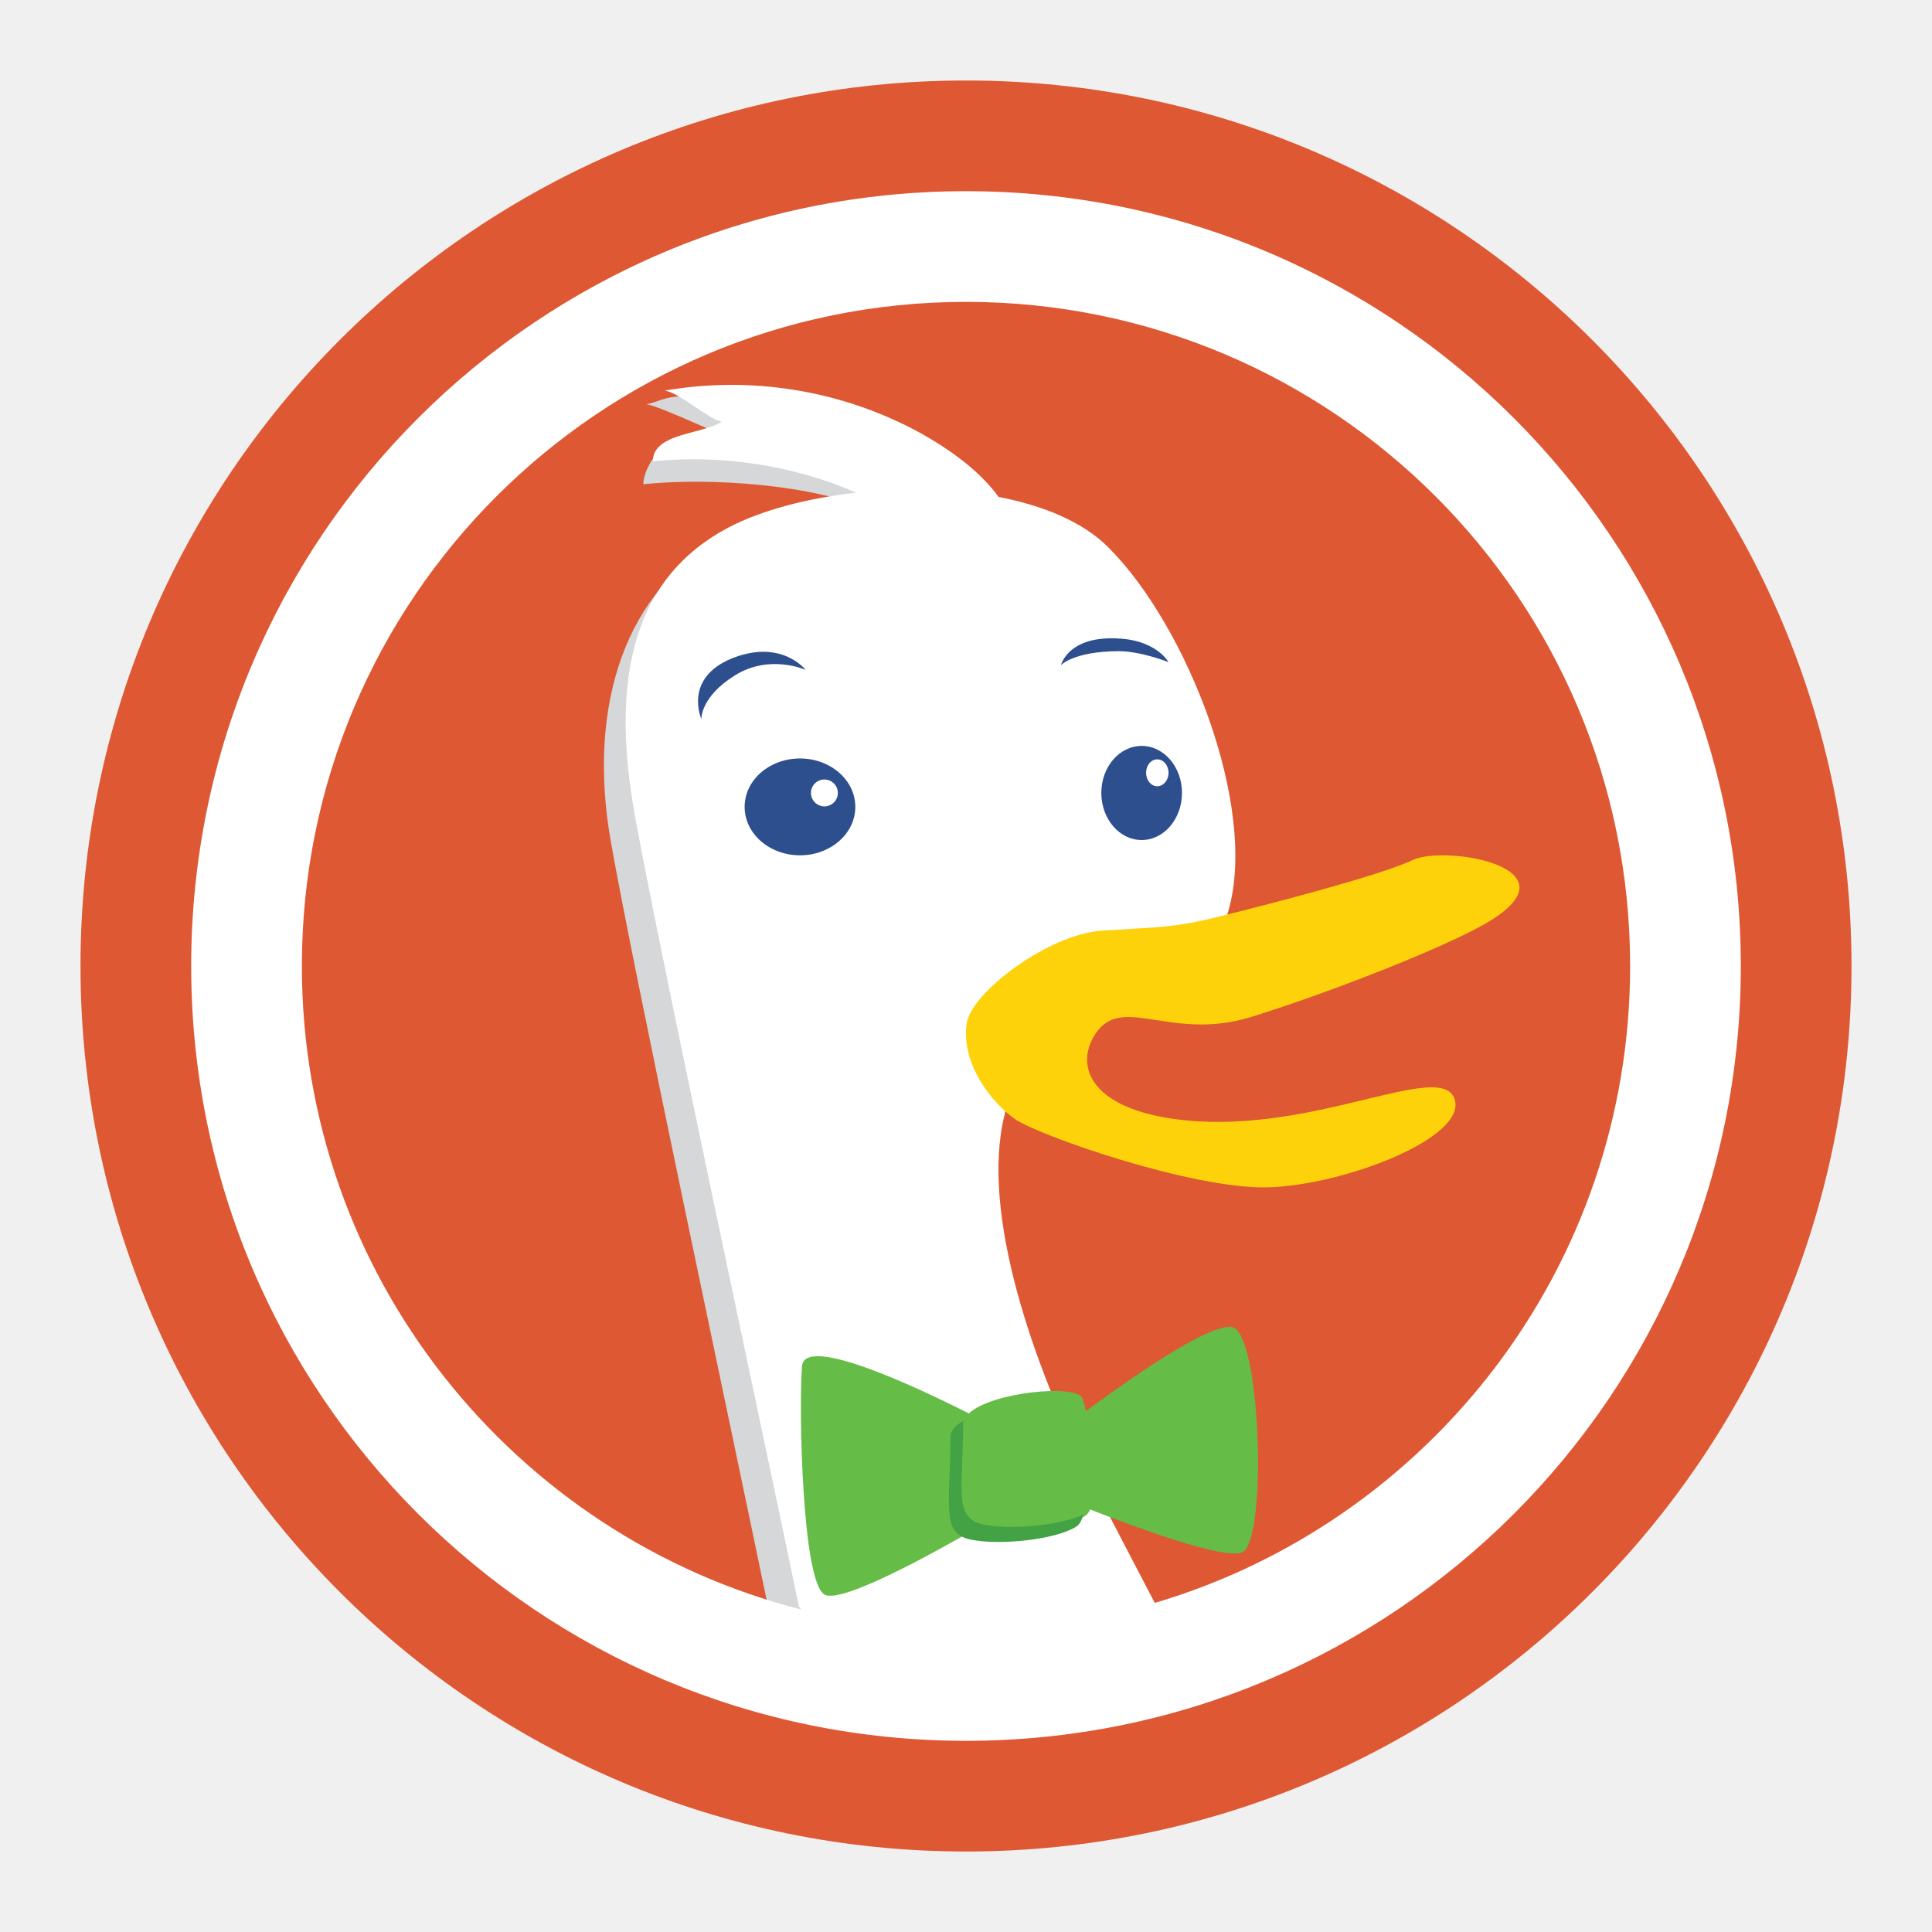
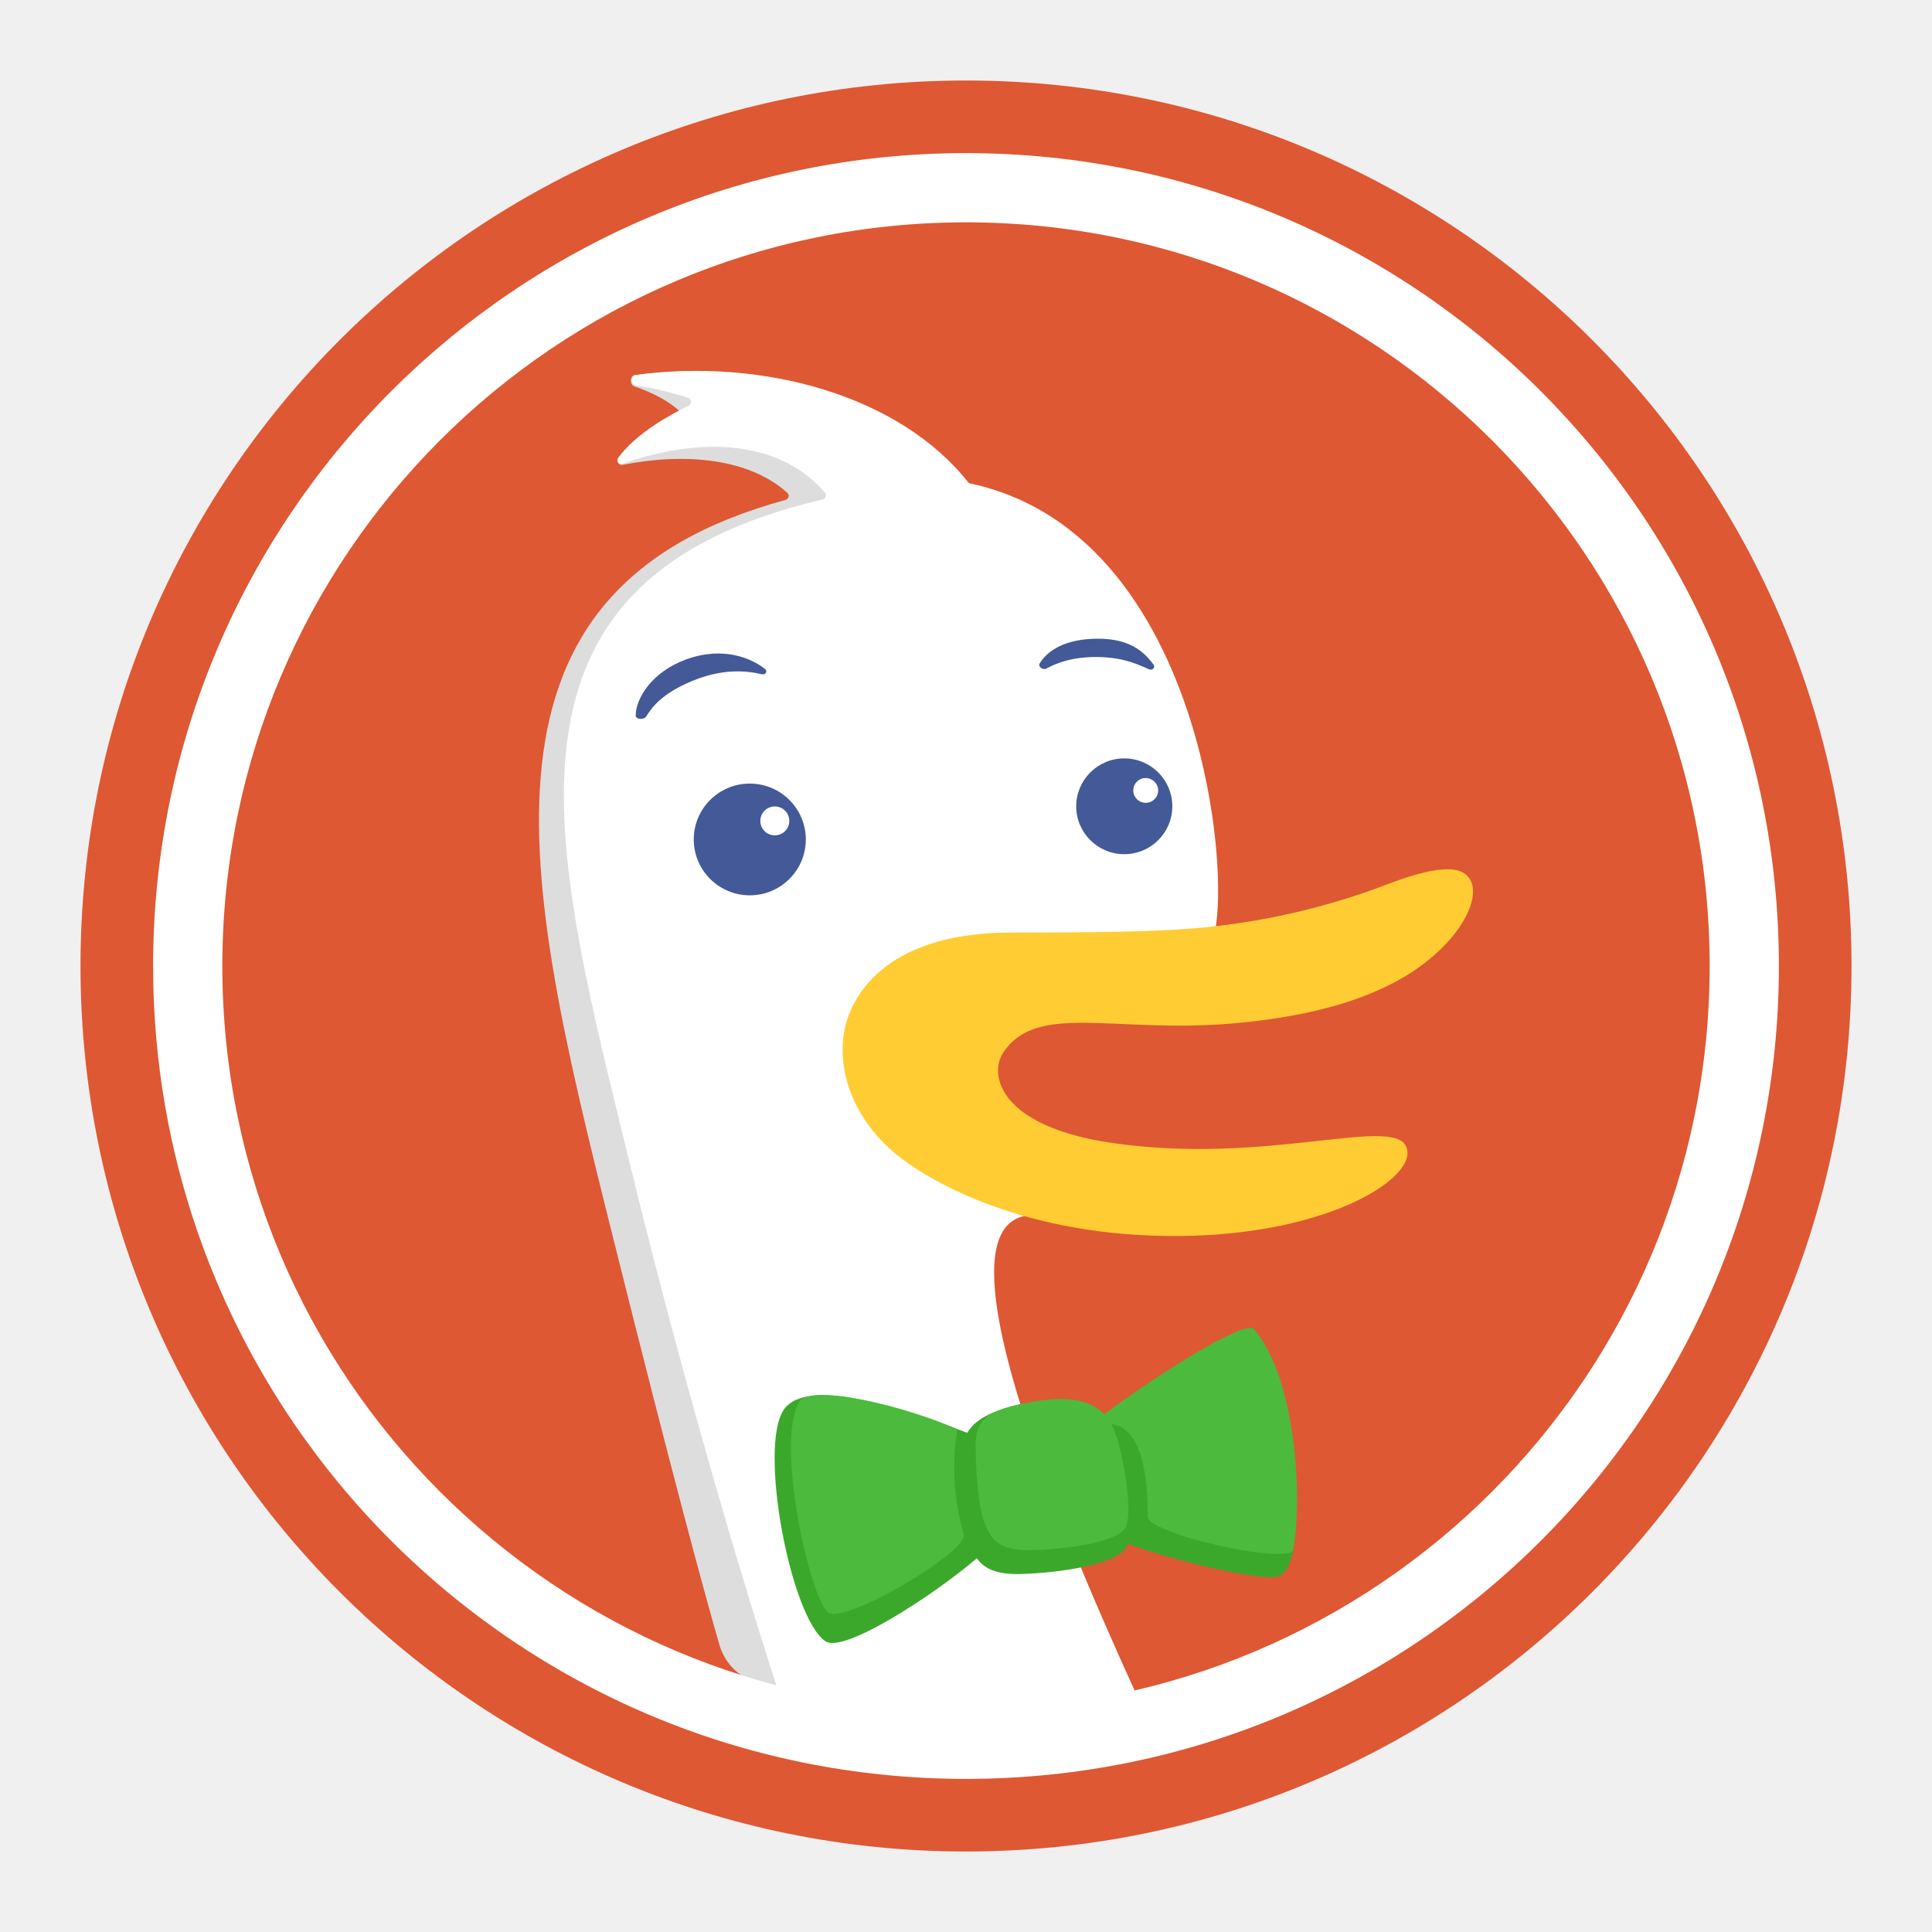
<svg xmlns="http://www.w3.org/2000/svg" width="24" height="24" viewBox="0 0 24 24" fill="none">
-   <path d="M12 23C18.075 23 23 18.075 23 12C23 5.925 18.075 1 12 1C5.925 1 1 5.925 1 12C1 18.075 5.925 23 12 23Z" fill="#DE5833" />
-   <path d="M14.015 20.294C13.675 19.636 13.365 19.044 13.157 18.631C12.493 17.288 11.824 15.398 12.127 14.178C12.182 13.956 11.501 5.97 11.019 5.712C10.484 5.425 9.321 5.046 8.718 4.944C8.297 4.876 8.203 4.995 8.027 5.022C8.194 5.039 8.984 5.431 9.136 5.453C8.984 5.558 8.532 5.45 8.244 5.579C8.098 5.647 7.989 5.897 7.992 6.015C8.815 5.931 10.101 6.013 10.863 6.353C10.257 6.423 9.336 6.5 8.941 6.71C7.792 7.319 7.285 8.745 7.588 10.455C7.868 12.046 9.044 17.561 9.546 19.984C10.431 20.288 11.378 20.455 12.364 20.455C12.929 20.455 13.48 20.398 14.015 20.294Z" fill="#D5D7D8" />
-   <path fill-rule="evenodd" clip-rule="evenodd" d="M21.625 12C21.625 17.316 17.316 21.625 12 21.625C6.684 21.625 2.375 17.316 2.375 12C2.375 6.684 6.684 2.375 12 2.375C17.316 2.375 21.625 6.684 21.625 12ZM9.957 19.995L9.924 19.957C9.785 19.282 9.573 18.28 9.336 17.161C8.781 14.538 8.092 11.276 7.883 10.109C7.577 8.393 7.883 7.167 9.051 6.552C9.451 6.342 10.021 6.189 10.633 6.12C9.862 5.778 8.947 5.645 8.111 5.73C8.109 5.498 8.377 5.427 8.628 5.361C8.759 5.326 8.886 5.292 8.966 5.238C8.893 5.227 8.766 5.142 8.636 5.055C8.493 4.96 8.346 4.861 8.257 4.852C9.319 4.67 10.41 4.841 11.363 5.341C11.849 5.602 12.193 5.881 12.405 6.173C12.958 6.28 13.447 6.479 13.768 6.799C14.751 7.781 15.627 10.021 15.261 11.31C15.157 11.667 14.921 11.929 14.625 12.144C14.397 12.31 14.275 12.268 14.122 12.216C13.89 12.135 13.585 12.03 12.722 12.595C12.595 12.678 12.555 13.13 12.523 13.478C12.509 13.639 12.497 13.778 12.479 13.849C12.173 15.074 12.847 16.972 13.521 18.322C13.65 18.579 13.819 18.903 14.01 19.27C14.116 19.473 14.229 19.688 14.345 19.912C17.759 18.902 20.25 15.742 20.25 12C20.25 7.444 16.556 3.75 12 3.75C7.444 3.75 3.75 7.444 3.75 12C3.75 15.851 6.389 19.086 9.957 19.995Z" fill="white" />
-   <path d="M9.938 10.625C10.317 10.625 10.625 10.356 10.625 10.023C10.625 9.691 10.317 9.422 9.938 9.422C9.558 9.422 9.25 9.691 9.25 10.023C9.25 10.356 9.558 10.625 9.938 10.625Z" fill="#2D4F8E" />
-   <path d="M10.241 10.017C10.333 10.017 10.408 9.942 10.408 9.85C10.408 9.758 10.333 9.683 10.241 9.683C10.149 9.683 10.074 9.758 10.074 9.85C10.074 9.942 10.149 10.017 10.241 10.017Z" fill="white" />
-   <path d="M14.182 10.435C14.459 10.435 14.683 10.173 14.683 9.85C14.683 9.527 14.459 9.266 14.182 9.266C13.905 9.266 13.681 9.527 13.681 9.85C13.681 10.173 13.905 10.435 14.182 10.435Z" fill="#2D4F8E" />
-   <path d="M14.376 9.767C14.453 9.767 14.516 9.692 14.516 9.6C14.516 9.507 14.453 9.433 14.376 9.433C14.299 9.433 14.237 9.507 14.237 9.6C14.237 9.692 14.299 9.767 14.376 9.767Z" fill="white" />
-   <path d="M10.007 8.321C10.007 8.321 9.561 8.12 9.129 8.39C8.698 8.659 8.713 8.932 8.713 8.932C8.713 8.932 8.484 8.426 9.094 8.178C9.709 7.933 10.007 8.321 10.007 8.321Z" fill="#2D4F8E" />
-   <path d="M14.516 8.225C14.516 8.225 14.165 8.087 13.892 8.089C13.332 8.093 13.18 8.263 13.18 8.263C13.18 8.263 13.274 7.858 13.99 7.94C14.222 7.969 14.419 8.075 14.516 8.225Z" fill="#2D4F8E" />
-   <path d="M12.01 12.707C12.072 12.325 13.021 11.605 13.695 11.56C14.369 11.517 14.578 11.528 15.139 11.387C15.702 11.249 17.152 10.875 17.55 10.683C17.952 10.492 19.652 10.778 18.455 11.472C17.936 11.772 16.538 12.324 15.539 12.634C14.542 12.942 13.936 12.338 13.605 12.847C13.342 13.251 13.552 13.804 14.744 13.919C16.355 14.073 17.898 13.168 18.068 13.65C18.238 14.131 16.686 14.729 15.738 14.75C14.792 14.768 12.884 14.101 12.6 13.896C12.313 13.69 11.932 13.207 12.01 12.707Z" fill="#FDD20A" />
-   <path d="M15.309 16.487C15.023 16.421 13.922 17.209 13.491 17.529C13.473 17.458 13.459 17.4 13.445 17.368C13.375 17.191 12.316 17.292 12.036 17.558C11.367 17.221 9.992 16.576 9.963 16.972C9.922 17.498 9.963 19.645 10.242 19.808C10.446 19.927 11.565 19.312 12.154 18.971C12.171 18.977 12.187 18.982 12.208 18.988C12.566 19.071 13.244 18.988 13.485 18.827C13.509 18.811 13.528 18.783 13.542 18.751C14.085 18.964 15.191 19.375 15.428 19.286C15.747 19.16 15.667 16.569 15.309 16.487Z" fill="#65BC46" />
-   <path d="M12.209 18.936C11.84 18.856 11.965 18.498 11.965 17.66L11.963 17.658C11.963 17.657 11.965 17.653 11.965 17.652C11.868 17.708 11.806 17.773 11.806 17.846H11.807C11.807 18.684 11.682 19.044 12.052 19.124C12.423 19.203 13.122 19.124 13.37 18.964C13.411 18.937 13.439 18.885 13.457 18.815C13.168 18.948 12.549 19.011 12.209 18.936Z" fill="#43A244" />
+   <path fill-rule="evenodd" clip-rule="evenodd" d="M12 23C18.075 23 23 18.075 23 12C23 5.925 18.075 1 12 1C5.925 1 1 5.925 1 12C1 18.075 5.925 23 12 23Z" fill="#DE5833" />
+   <path fill-rule="evenodd" clip-rule="evenodd" d="M13.547 20.207C13.547 20.121 13.568 20.102 13.295 19.557C12.569 18.103 11.839 16.053 12.171 14.732C12.232 14.492 11.487 5.838 10.961 5.559C10.376 5.248 9.657 4.753 8.998 4.643C8.665 4.59 8.227 4.615 7.884 4.661C7.824 4.67 7.821 4.779 7.879 4.799C8.104 4.875 8.377 5.007 8.538 5.207C8.568 5.245 8.527 5.304 8.479 5.306C8.327 5.312 8.052 5.375 7.689 5.683C7.647 5.719 7.682 5.785 7.736 5.774C8.516 5.62 9.312 5.696 9.781 6.123C9.812 6.15 9.796 6.2 9.756 6.211C5.684 7.318 6.49 10.86 7.574 15.207C8.374 18.416 8.761 19.823 8.935 20.427C8.997 20.642 9.153 20.819 9.367 20.885C10.856 21.346 13.547 21.313 13.547 20.422V20.207Z" fill="#DDDDDD" />
+   <path d="M14.105 21.023C13.611 21.217 12.645 21.303 12.086 21.303C11.267 21.303 10.088 21.174 9.658 20.98C9.393 20.164 8.599 17.632 7.814 14.417C7.789 14.312 7.763 14.207 7.738 14.103L7.737 14.101C6.805 10.293 6.043 7.182 10.217 6.205C10.255 6.196 10.273 6.151 10.248 6.121C9.769 5.553 8.872 5.366 7.738 5.758C7.691 5.774 7.651 5.727 7.68 5.687C7.902 5.38 8.337 5.145 8.552 5.041C8.596 5.02 8.593 4.955 8.546 4.94C8.406 4.896 8.167 4.829 7.898 4.786C7.835 4.776 7.829 4.667 7.893 4.658C9.501 4.442 11.18 4.924 12.023 5.986C12.03 5.996 12.042 6.003 12.054 6.006C15.14 6.668 15.361 11.546 15.005 11.768C14.935 11.812 14.711 11.787 14.415 11.754C13.214 11.619 10.836 11.353 12.799 15.01C12.818 15.046 12.792 15.094 12.752 15.1C11.645 15.272 13.063 18.739 14.105 21.023Z" fill="white" />
+   <path d="M15.486 16.589C15.251 16.48 14.348 17.128 13.748 17.625C13.623 17.448 13.387 17.319 12.854 17.411C12.387 17.492 12.13 17.605 12.015 17.799C11.279 17.52 10.04 17.089 9.741 17.505C9.414 17.96 9.823 20.111 10.257 20.39C10.484 20.536 11.569 19.838 12.135 19.358C12.227 19.486 12.374 19.56 12.676 19.553C13.134 19.543 13.876 19.436 13.991 19.223C13.998 19.21 14.004 19.195 14.009 19.177C14.591 19.395 15.616 19.625 15.845 19.591C16.442 19.501 15.762 16.717 15.486 16.589Z" fill="#3CA82B" />
+   <path d="M13.803 17.689C13.828 17.733 13.848 17.779 13.864 17.826C13.947 18.058 14.083 18.797 13.98 18.979C13.878 19.162 13.214 19.25 12.804 19.257C12.395 19.264 12.302 19.114 12.219 18.882C12.153 18.696 12.12 18.26 12.121 18.01C12.104 17.639 12.24 17.508 12.866 17.407C13.329 17.332 13.574 17.419 13.716 17.569C14.374 17.078 15.471 16.384 15.579 16.511C16.112 17.143 16.18 18.646 16.064 19.251C16.026 19.448 14.259 19.055 14.259 18.842C14.259 17.956 14.029 17.713 13.803 17.689Z" fill="#4CBA3C" />
+   <path d="M9.931 17.412C10.075 17.183 11.25 17.468 11.894 17.755C11.894 17.755 11.762 18.355 11.973 19.061C12.034 19.268 10.49 20.189 10.288 20.03C10.055 19.847 9.626 17.894 9.931 17.412Z" fill="#4CBA3C" />
+   <path fill-rule="evenodd" clip-rule="evenodd" d="M10.499 12.757C10.594 12.344 11.037 11.566 12.617 11.585C13.416 11.582 14.408 11.585 15.066 11.51C16.044 11.399 16.77 11.162 17.253 10.978C17.938 10.717 18.18 10.775 18.265 10.931C18.359 11.103 18.249 11.399 18.01 11.672C17.553 12.193 16.732 12.596 15.283 12.716C13.833 12.836 12.873 12.447 12.46 13.08C12.281 13.353 12.419 13.997 13.821 14.199C15.715 14.473 17.271 13.87 17.463 14.234C17.655 14.598 16.548 15.339 14.651 15.354C12.754 15.37 11.569 14.69 11.148 14.352C10.615 13.923 10.376 13.298 10.499 12.757Z" fill="#FFCC33" />
+   <g opacity="0.8">
+     <path d="M12.915 8.241C13.021 8.067 13.256 7.934 13.64 7.934C14.024 7.934 14.205 8.086 14.33 8.257C14.355 8.291 14.317 8.332 14.277 8.315C14.268 8.311 14.258 8.307 14.248 8.303C14.108 8.241 13.935 8.166 13.64 8.162C13.324 8.157 13.125 8.236 12.999 8.305C12.957 8.328 12.89 8.282 12.915 8.241Z" fill="#14307E" />
+     <path d="M8.592 8.462C8.965 8.306 9.258 8.327 9.465 8.376C9.509 8.386 9.539 8.339 9.504 8.311C9.343 8.181 8.983 8.02 8.514 8.195C8.095 8.351 7.898 8.676 7.897 8.889C7.896 8.939 8 8.944 8.027 8.901C8.099 8.786 8.219 8.618 8.592 8.462Z" fill="#14307E" />
+     <path fill-rule="evenodd" clip-rule="evenodd" d="M13.966 10.611C13.637 10.611 13.369 10.345 13.369 10.016C13.369 9.688 13.637 9.421 13.966 9.421C14.296 9.421 14.563 9.688 14.563 10.016C14.563 10.345 14.296 10.611 13.966 10.611ZM14.387 9.819C14.387 9.734 14.317 9.665 14.232 9.665C14.147 9.665 14.078 9.734 14.078 9.819C14.078 9.904 14.147 9.973 14.232 9.973C14.318 9.973 14.387 9.904 14.387 9.819Z" fill="#14307E" />
+     <path fill-rule="evenodd" clip-rule="evenodd" d="M10.01 10.428C10.01 10.811 9.699 11.122 9.314 11.122C8.93 11.122 8.618 10.811 8.618 10.428C8.618 10.045 8.93 9.734 9.314 9.734C9.698 9.734 10.01 10.045 10.01 10.428ZM9.805 10.198C9.805 10.099 9.725 10.018 9.625 10.018C9.526 10.018 9.445 10.098 9.445 10.198C9.445 10.297 9.525 10.377 9.625 10.377C9.725 10.377 9.805 10.297 9.805 10.198Z" fill="#14307E" />
+   </g>
+   <path fill-rule="evenodd" clip-rule="evenodd" d="M12 21.238C17.102 21.238 21.238 17.102 21.238 12C21.238 6.898 17.102 2.762 12 2.762C6.898 2.762 2.762 6.898 2.762 12C2.762 17.102 6.898 21.238 12 21.238ZM12 22.098C17.577 22.098 22.098 17.577 22.098 12C22.098 6.423 17.577 1.902 12 1.902C6.423 1.902 1.902 6.423 1.902 12C1.902 17.577 6.423 22.098 12 22.098Z" fill="white" />
</svg>
